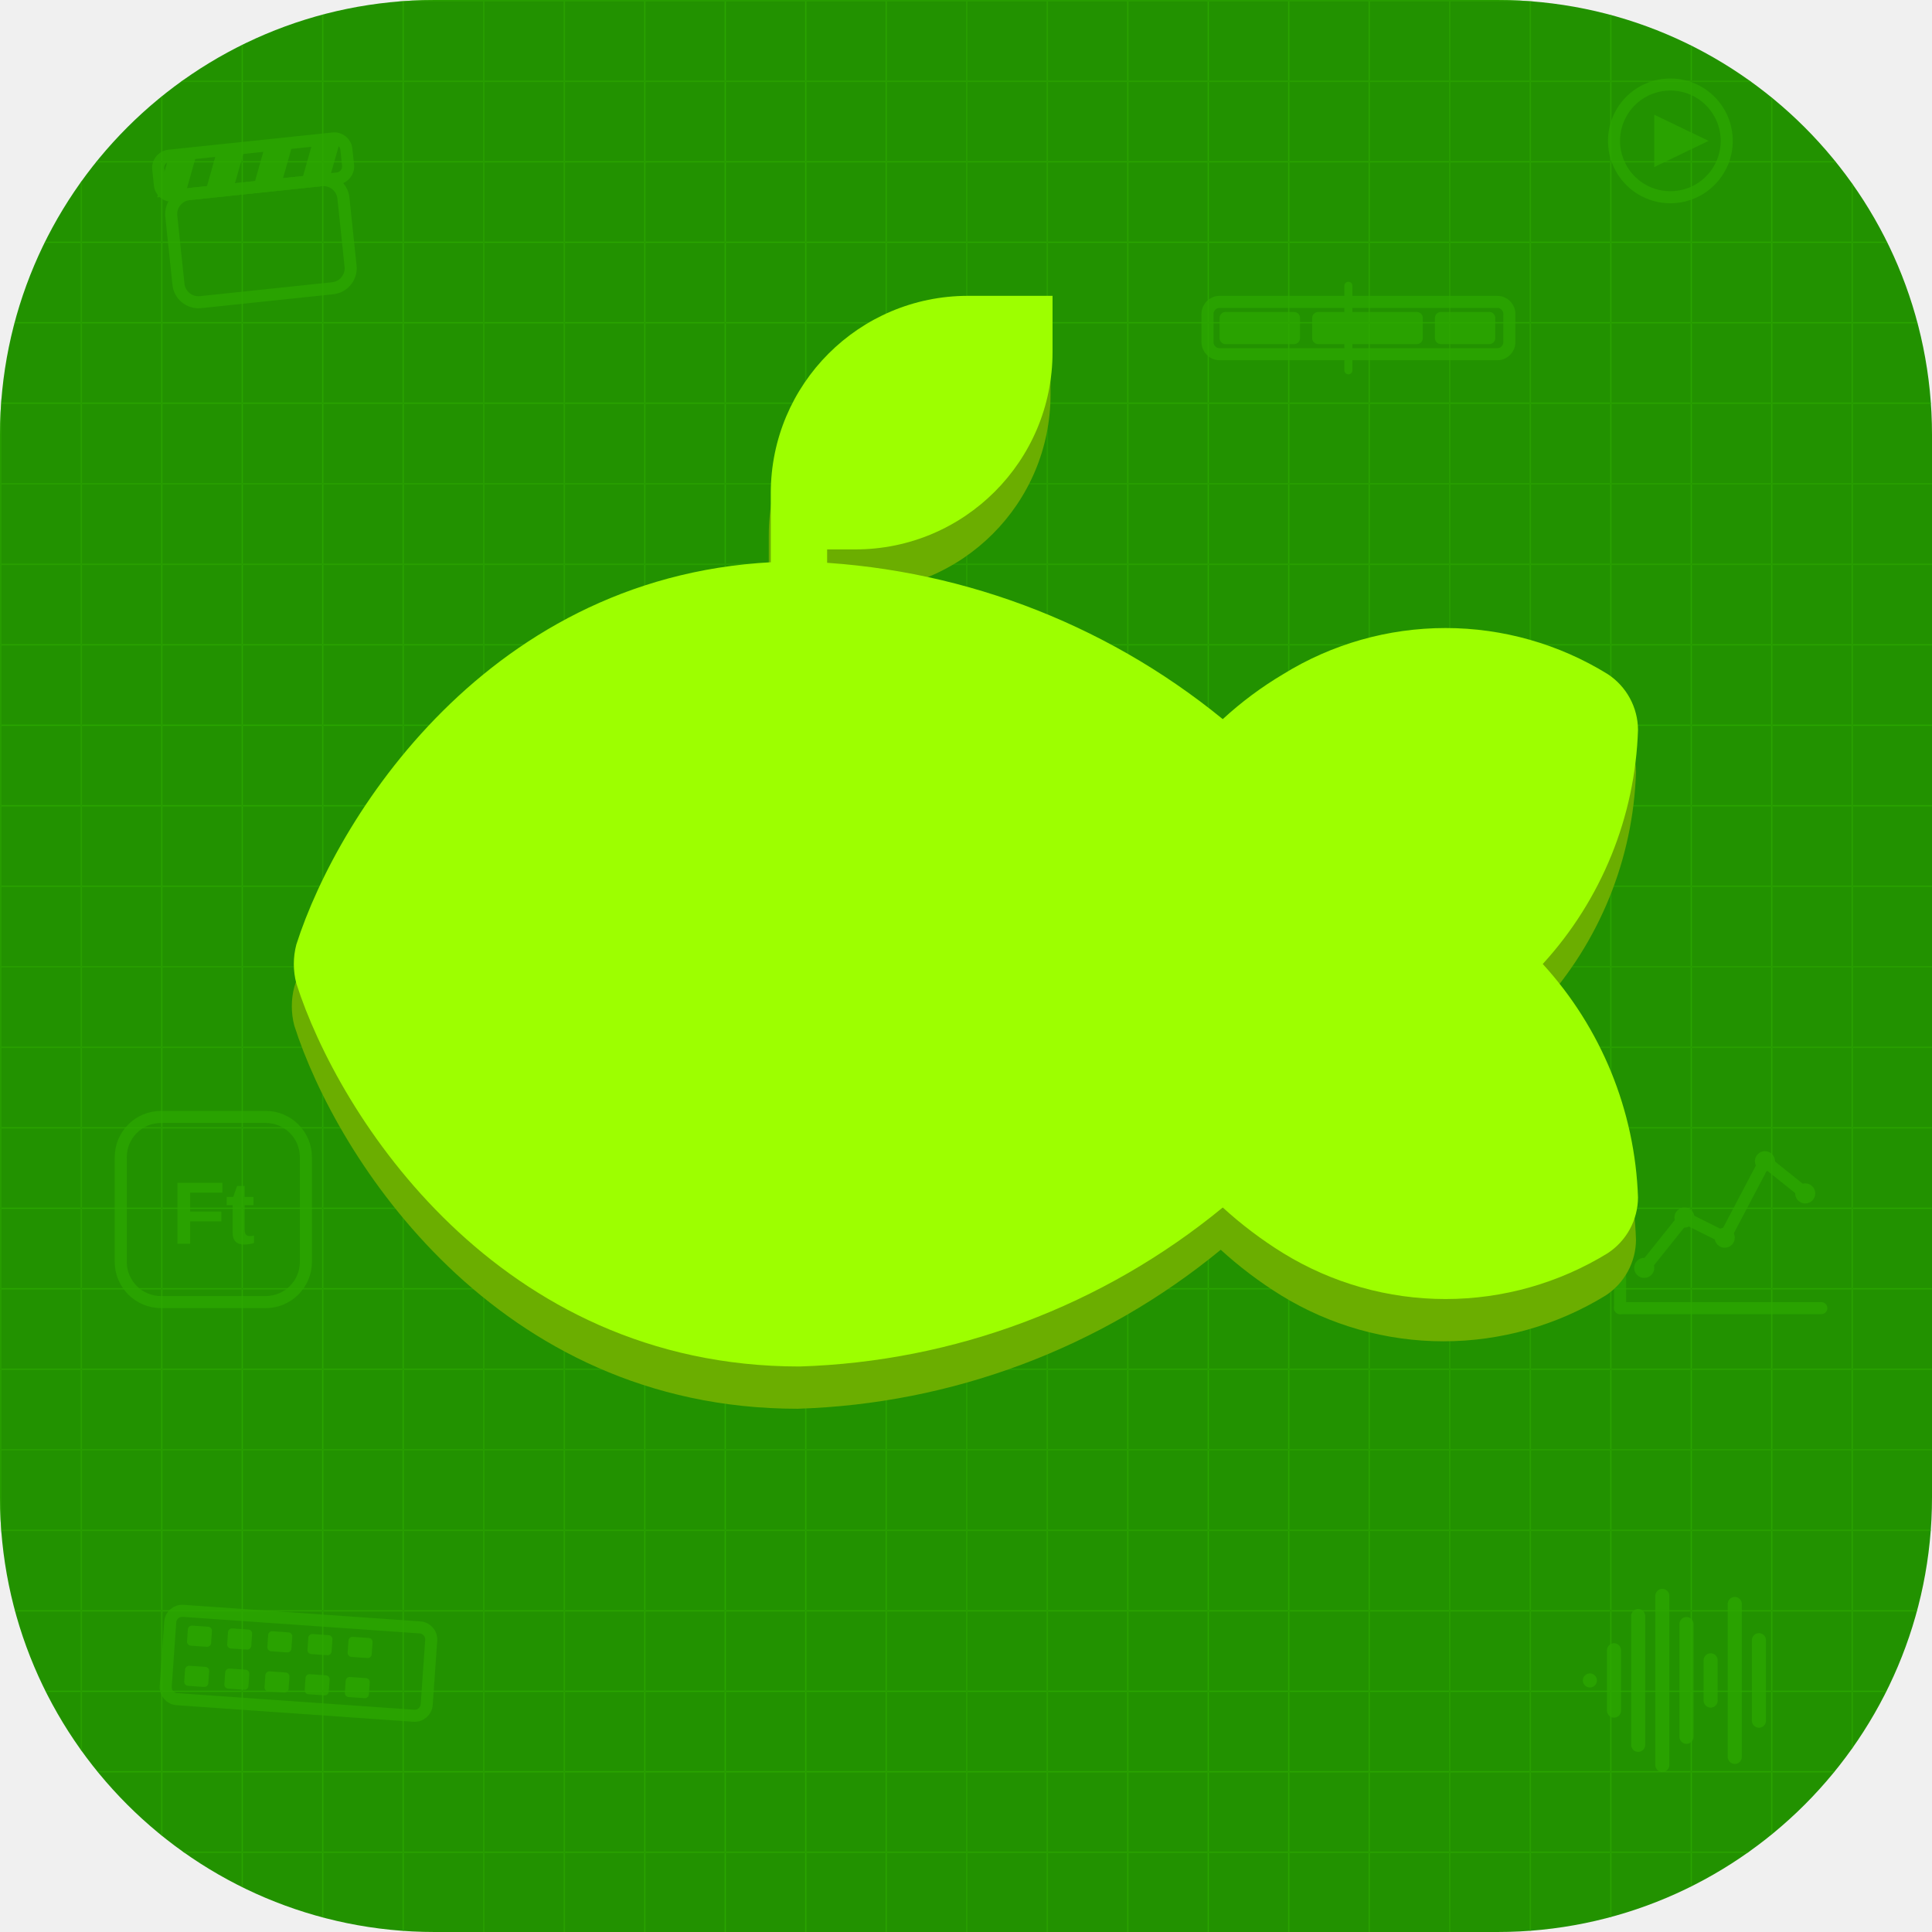
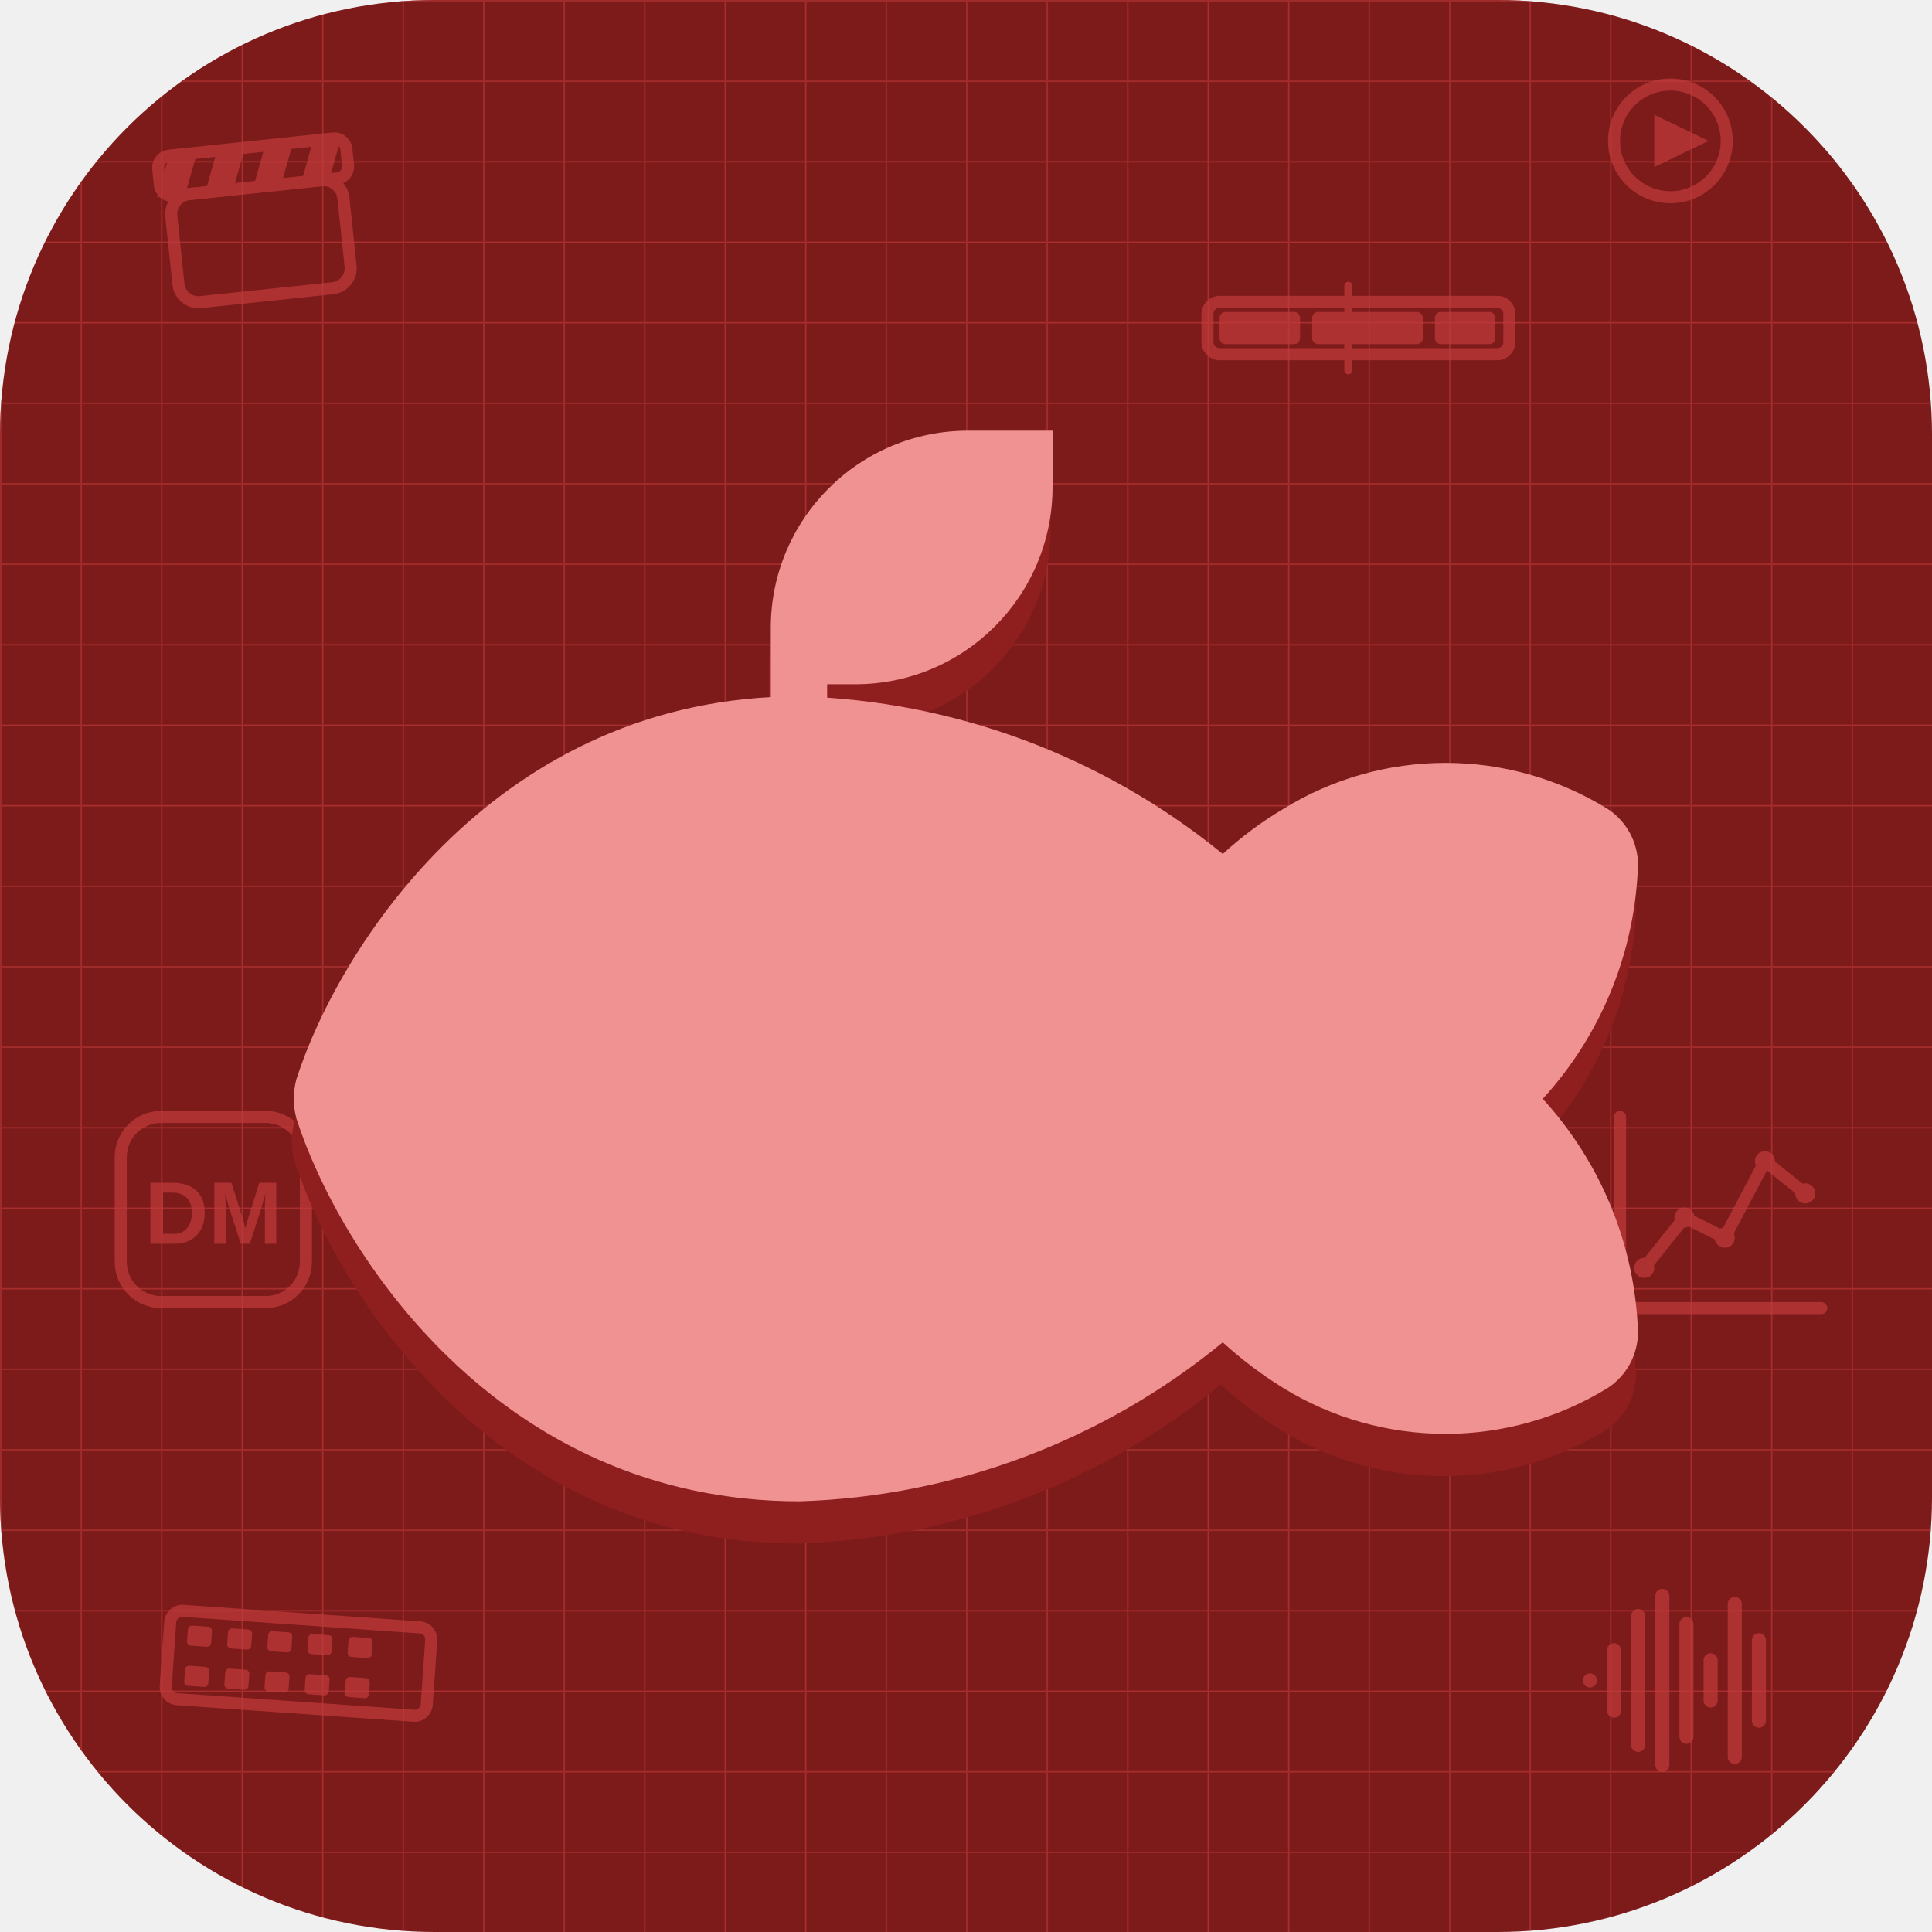
<svg xmlns="http://www.w3.org/2000/svg" width="960" height="960" viewBox="0 0 960 960" fill="none">
  <defs>
    <clipPath id="clip0_4_2">
      <rect width="960" height="960" rx="216" fill="white" />
    </clipPath>
    <pattern id="gridPattern" width="40" height="40" patternUnits="userSpaceOnUse">
-       <path d="M 40 0 L 0 0 0 40" fill="none" stroke="#2CA800" stroke-width="1.5" />
+       <path d="M 40 0 L 0 0 0 40" fill="none" stroke="#c23b3b" stroke-width="1.5" />
    </pattern>
  </defs>
  <g clip-path="url(#clip0_4_2)">
-     <rect width="960" height="960" fill="#229200" />
+     <rect width="960" height="960" fill="#7d1a1a" />
    <rect width="960" height="960" fill="url(#gridPattern)" opacity="0.5" />
-     <g fill="none" stroke="#2CA800" stroke-width="6" stroke-linecap="round" stroke-linejoin="round" opacity="0.7">
+     <g fill="none" stroke="#c23b3b" stroke-width="6" stroke-linecap="round" stroke-linejoin="round" opacity="0.7">
      <g transform="translate(78,78) rotate(-6)">
        <rect x="0" y="0" width="94" height="20" rx="6" />
-         <polygon points="6,0 20,0 12,20 -2,20" fill="#2CA800" stroke="none" />
-         <polygon points="30,0 44,0 36,20 22,20" fill="#2CA800" stroke="none" />
-         <polygon points="54,0 68,0 60,20 46,20" fill="#2CA800" stroke="none" />
-         <polygon points="78,0 92,0 84,20 70,20" fill="#2CA800" stroke="none" />
+         <polygon points="6,0 20,0 12,20 -2,20" fill="#c23b3b" stroke="none" />
+         <polygon points="30,0 44,0 36,20 22,20" fill="#c23b3b" stroke="none" />
+         <polygon points="54,0 68,0 60,20 46,20" fill="#c23b3b" stroke="none" />
+         <polygon points="78,0 92,0 84,20 70,20" fill="#c23b3b" stroke="none" />
        <rect x="4" y="20" width="86" height="54" rx="10" />
      </g>
      <g transform="translate(830,70)">
        <circle cx="0" cy="0" r="28" />
-         <polygon points="-8,-13 19,0 -8,13" fill="#2CA800" stroke="none" />
+         <polygon points="-8,-13 19,0 -8,13" fill="#c23b3b" stroke="none" />
      </g>
      <g transform="translate(600, 150)">
        <rect x="0" y="0" width="150" height="26" rx="6" />
-         <rect x="6" y="5" width="40" height="16" rx="3" fill="#2CA800" stroke="none" />
-         <rect x="52" y="5" width="55" height="16" rx="3" fill="#2CA800" stroke="none" />
-         <rect x="113" y="5" width="30" height="16" rx="3" fill="#2CA800" stroke="none" />
+         <rect x="6" y="5" width="40" height="16" rx="3" fill="#c23b3b" stroke="none" />
+         <rect x="52" y="5" width="55" height="16" rx="3" fill="#c23b3b" stroke="none" />
+         <rect x="113" y="5" width="30" height="16" rx="3" fill="#c23b3b" stroke="none" />
        <line x1="70" y1="-8" x2="70" y2="34" stroke-width="4" />
      </g>
      <g transform="translate(60, 555)">
        <rect x="0" y="0" width="92" height="92" rx="20" />
-         <text x="46" y="63" font-family="Arial, Helvetica, sans-serif" font-weight="bold" font-size="44" fill="#2CA800" stroke="none" text-anchor="middle">Ft</text>
+         <text x="46" y="63" font-family="Arial, Helvetica, sans-serif" font-weight="bold" font-size="44" fill="#c23b3b" stroke="none" text-anchor="middle">DM</text>
      </g>
      <g transform="translate(85,800) rotate(4)">
        <rect x="0" y="0" width="130" height="44" rx="6" />
-         <rect x="9" y="7" width="12" height="10" rx="2" fill="#2CA800" stroke="none" />
-         <rect x="29" y="7" width="12" height="10" rx="2" fill="#2CA800" stroke="none" />
-         <rect x="49" y="7" width="12" height="10" rx="2" fill="#2CA800" stroke="none" />
-         <rect x="69" y="7" width="12" height="10" rx="2" fill="#2CA800" stroke="none" />
-         <rect x="89" y="7" width="12" height="10" rx="2" fill="#2CA800" stroke="none" />
-         <rect x="9" y="27" width="12" height="10" rx="2" fill="#2CA800" stroke="none" />
-         <rect x="29" y="27" width="12" height="10" rx="2" fill="#2CA800" stroke="none" />
-         <rect x="49" y="27" width="12" height="10" rx="2" fill="#2CA800" stroke="none" />
-         <rect x="69" y="27" width="12" height="10" rx="2" fill="#2CA800" stroke="none" />
-         <rect x="89" y="27" width="12" height="10" rx="2" fill="#2CA800" stroke="none" />
+         <rect x="9" y="7" width="12" height="10" rx="2" fill="#c23b3b" stroke="none" />
+         <rect x="29" y="7" width="12" height="10" rx="2" fill="#c23b3b" stroke="none" />
+         <rect x="49" y="7" width="12" height="10" rx="2" fill="#c23b3b" stroke="none" />
+         <rect x="69" y="7" width="12" height="10" rx="2" fill="#c23b3b" stroke="none" />
+         <rect x="89" y="7" width="12" height="10" rx="2" fill="#c23b3b" stroke="none" />
+         <rect x="9" y="27" width="12" height="10" rx="2" fill="#c23b3b" stroke="none" />
+         <rect x="29" y="27" width="12" height="10" rx="2" fill="#c23b3b" stroke="none" />
+         <rect x="49" y="27" width="12" height="10" rx="2" fill="#c23b3b" stroke="none" />
+         <rect x="69" y="27" width="12" height="10" rx="2" fill="#c23b3b" stroke="none" />
+         <rect x="89" y="27" width="12" height="10" rx="2" fill="#c23b3b" stroke="none" />
      </g>
      <g transform="translate(790,815)">
        <path d="M0 20 L0 20 M12 5 L12 35 M24 -12 L24 52 M36 -22 L36 62 M48 -8 L48 48 M60 10 L60 30 M72 -18 L72 58 M84 0 L84 40" stroke-width="7" />
      </g>
      <g transform="translate(805, 555)">
        <line x1="0" y1="0" x2="0" y2="95" />
        <line x1="0" y1="95" x2="100" y2="95" />
        <polyline points="12,75 32,50 52,60 72,22 92,38" fill="none" />
-         <circle cx="12" cy="75" r="5" fill="#2CA800" stroke="none" />
-         <circle cx="32" cy="50" r="5" fill="#2CA800" stroke="none" />
-         <circle cx="52" cy="60" r="5" fill="#2CA800" stroke="none" />
-         <circle cx="72" cy="22" r="5" fill="#2CA800" stroke="none" />
-         <circle cx="92" cy="38" r="5" fill="#2CA800" stroke="none" />
+         <circle cx="12" cy="75" r="5" fill="#c23b3b" stroke="none" />
+         <circle cx="32" cy="50" r="5" fill="#c23b3b" stroke="none" />
+         <circle cx="52" cy="60" r="5" fill="#c23b3b" stroke="none" />
+         <circle cx="72" cy="22" r="5" fill="#c23b3b" stroke="none" />
+         <circle cx="92" cy="38" r="5" fill="#c23b3b" stroke="none" />
      </g>
    </g>
-     <g fill="#6BAE00">
+     <g fill="#8f1f1f" transform="translate(0 67)">
      <path d="M812.916 383.667C812.888 378.176 811.504 372.778 808.887 367.952C806.27 363.125 802.502 359.02 797.916 356C773.681 341.008 745.747 333.066 717.25 333.066C688.752 333.066 660.818 341.008 636.583 356C625.835 362.383 615.78 369.867 606.583 378.333C547.047 329.709 473.088 302.164 396.25 300C246.25 300 167.25 424.667 146.25 490.333C144.583 496.67 144.583 503.33 146.25 509.667C167.25 575.333 246.25 700 396.25 700C473.167 697.647 547.135 669.865 606.583 621C615.858 629.47 625.901 637.059 636.583 643.667C660.844 658.586 688.768 666.484 717.25 666.484C745.731 666.484 773.655 658.586 797.916 643.667C802.502 640.647 806.27 636.542 808.887 631.715C811.504 626.888 812.888 621.49 812.916 616C811.45 572.932 794.667 531.799 765.583 500C794.74 468.115 811.529 426.851 812.916 383.667Z" />
      <path d="M522 168V196C522 250.124 478.124 294 424 294H410V308H382V266C382 211.876 425.876 168 480 168H522Z" />
    </g>
-     <g fill="#9DFF00">
+     <g fill="#f09292" transform="translate(0 67)">
      <path d="M523 147V175C523 229.124 479.124 273 425 273H411V287H383V245C383 190.876 426.876 147 481 147H523Z" />
      <path d="M813.916 362.667C813.888 357.176 812.504 351.778 809.887 346.952C807.27 342.125 803.502 338.02 798.916 335C774.681 320.008 746.747 312.066 718.25 312.066C689.752 312.066 661.818 320.008 637.583 335C626.835 341.383 616.78 348.867 607.583 357.333C548.047 308.709 474.088 281.164 397.25 279C247.25 279 168.25 403.667 147.25 469.333C145.583 475.67 145.583 482.33 147.25 488.667C168.25 554.333 247.25 679 397.25 679C474.167 676.647 548.135 648.865 607.583 600C616.858 608.47 626.901 616.059 637.583 622.667C661.844 637.586 689.768 645.484 718.25 645.484C746.731 645.484 774.655 637.586 798.916 622.667C803.502 619.647 807.27 615.542 809.887 610.715C812.504 605.888 813.888 600.49 813.916 595C812.45 551.932 795.667 510.799 766.583 479C795.74 447.115 812.529 405.851 813.916 362.667Z" />
    </g>
  </g>
</svg>
